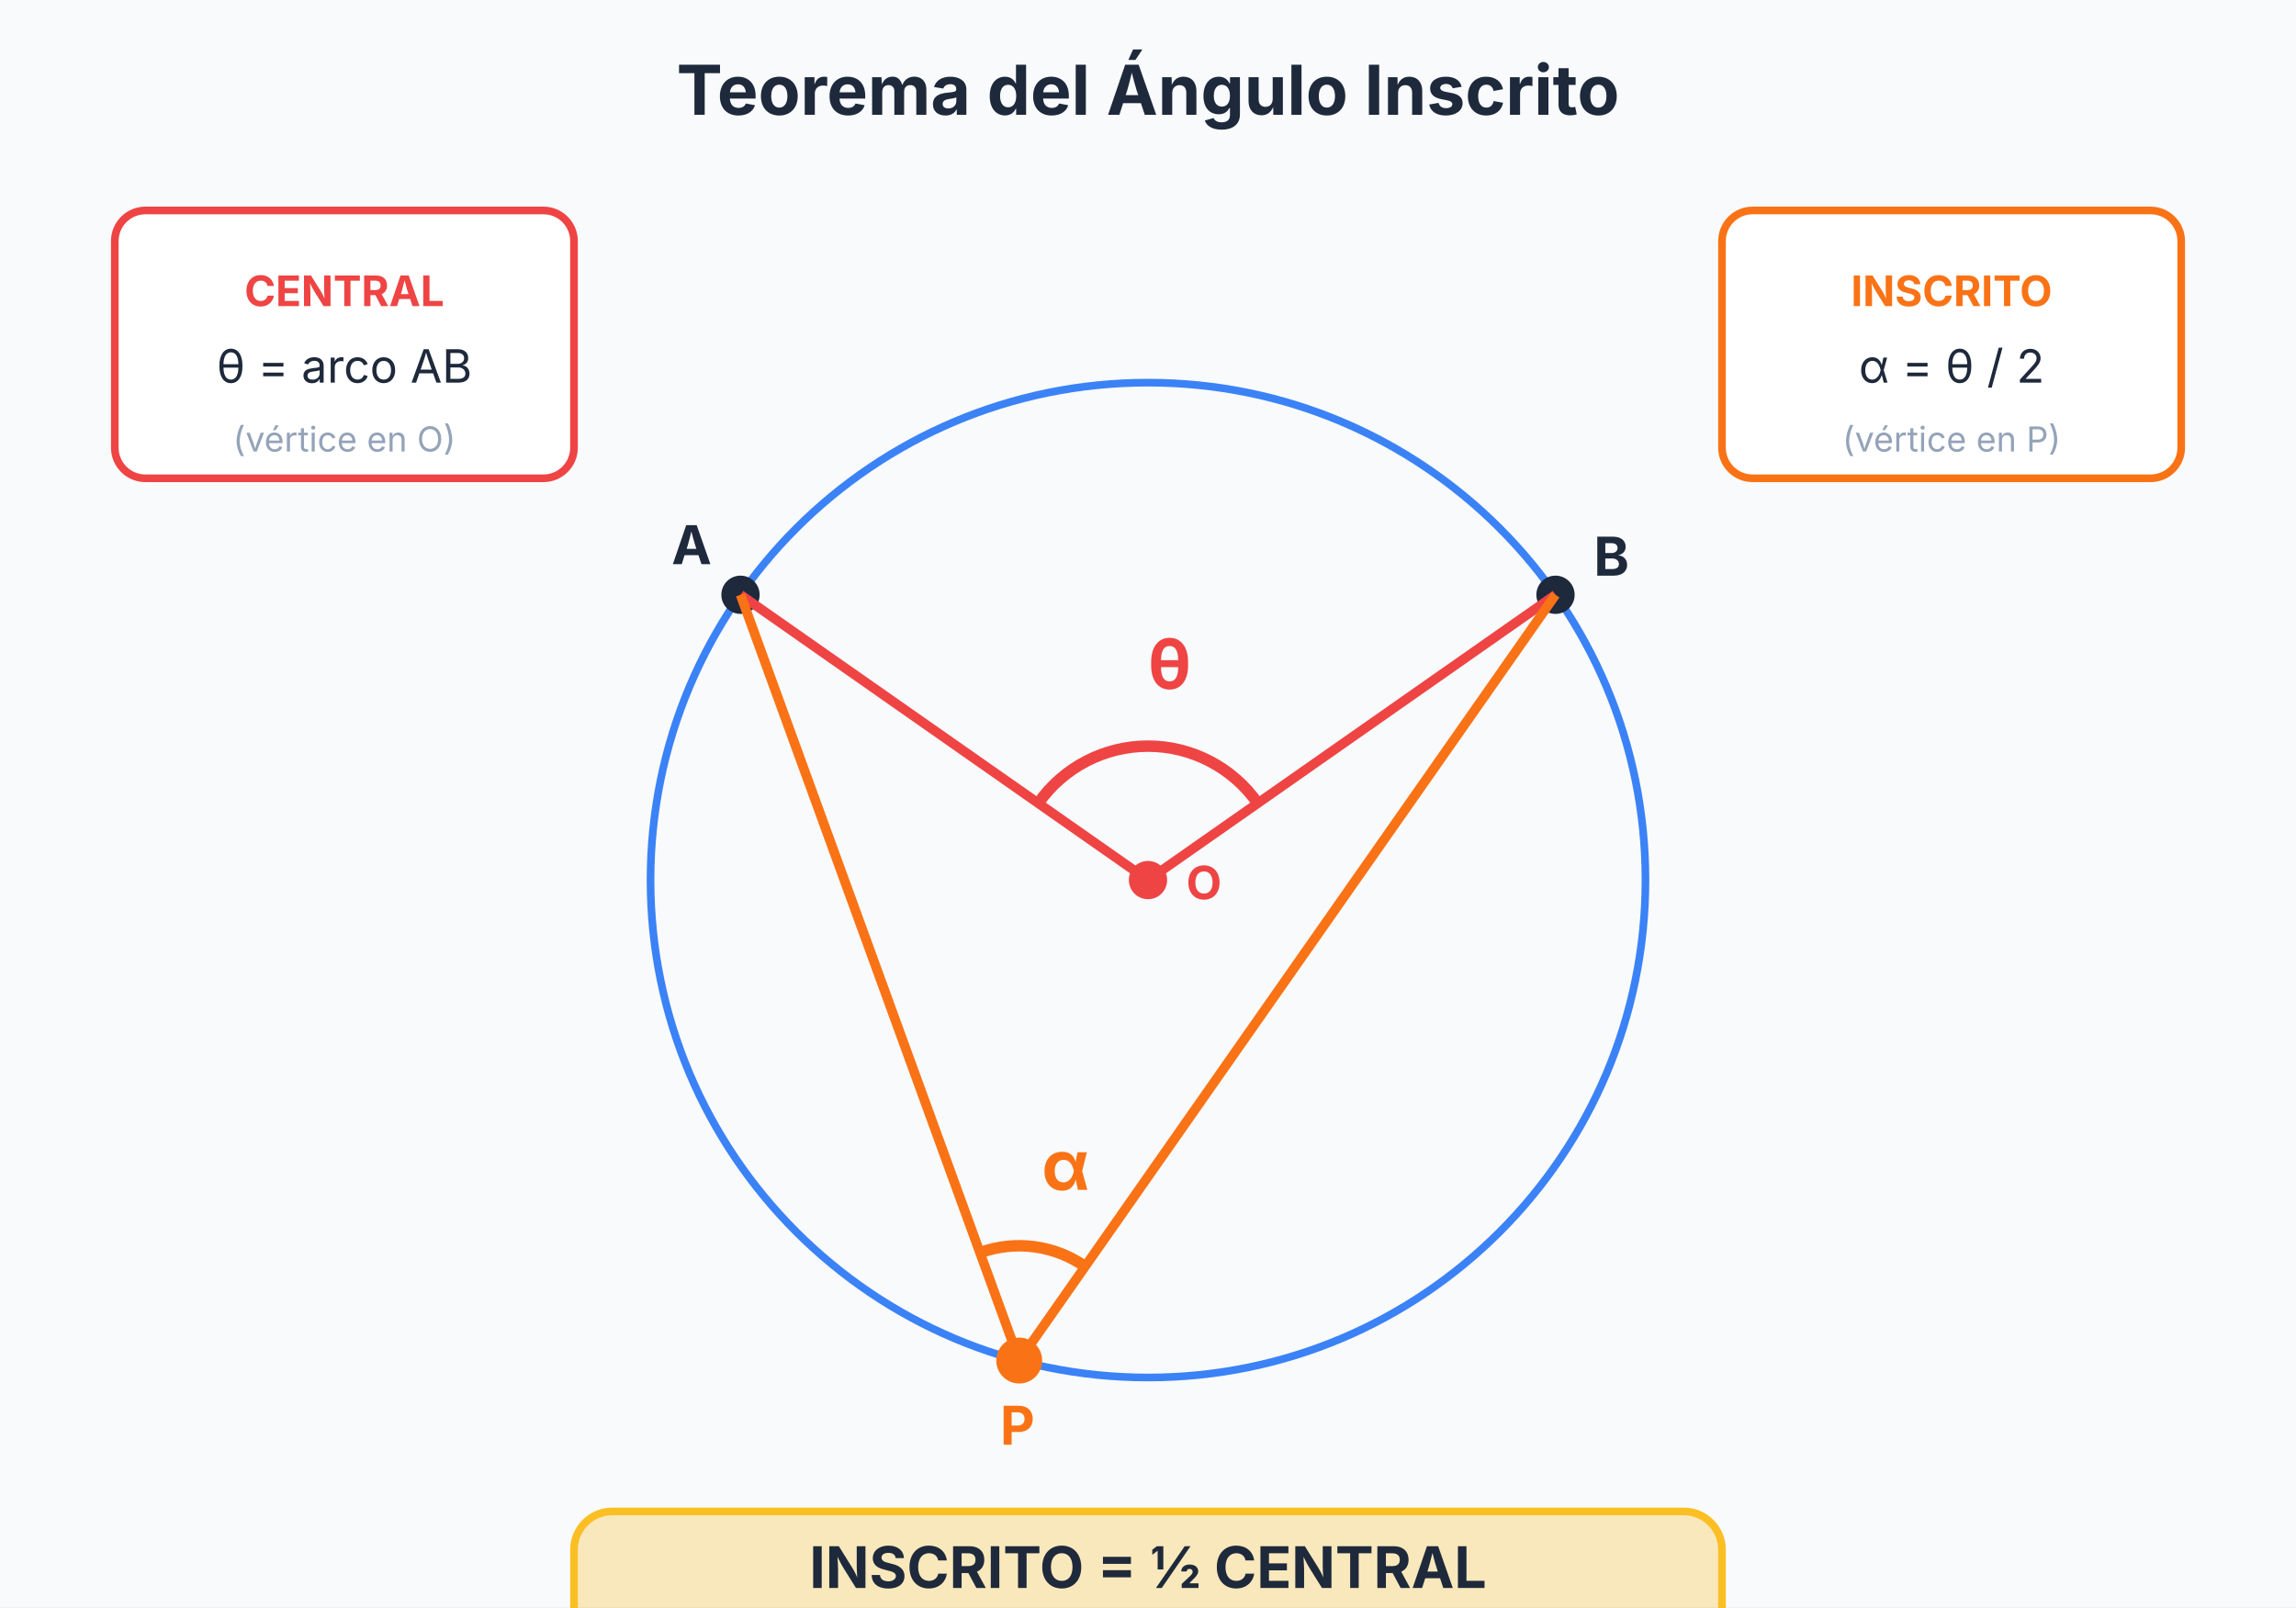
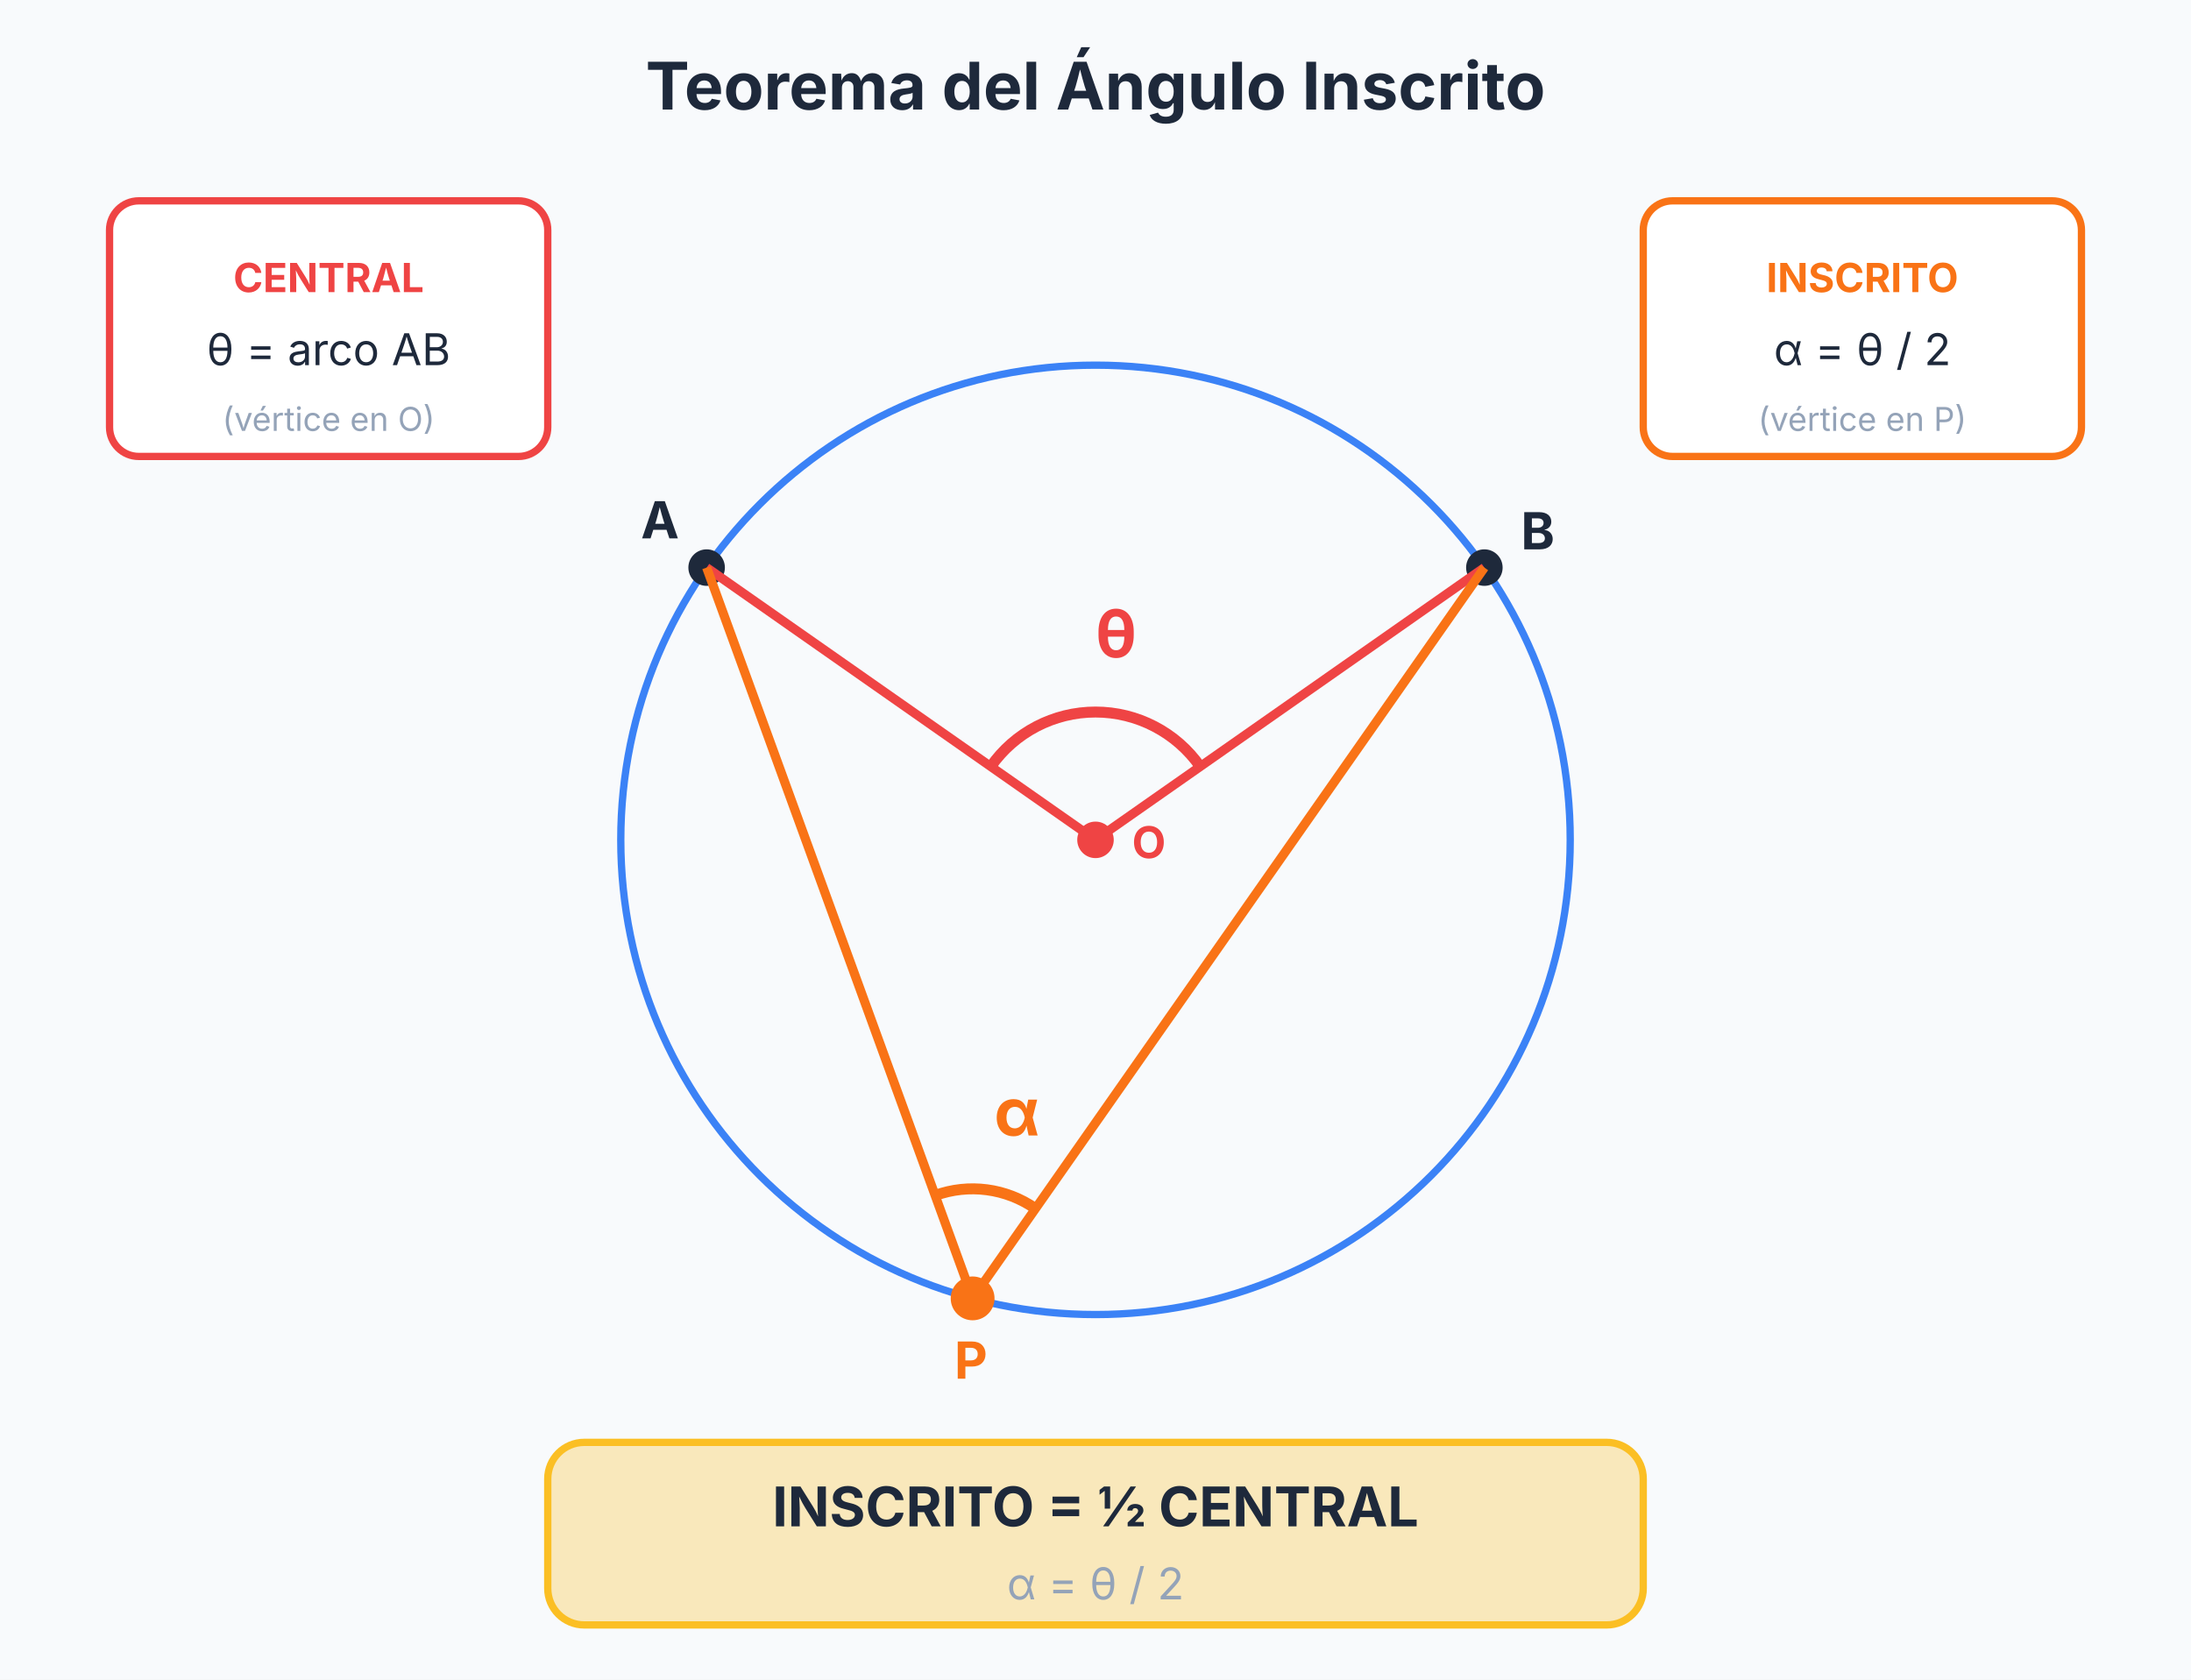
- <svg xmlns="http://www.w3.org/2000/svg" viewBox="0 0 600 420" style="font-family: 'Inter', 'Segoe UI', system-ui, sans-serif;">
-   <rect width="600" height="420" fill="#f8fafc" />
+ <svg xmlns="http://www.w3.org/2000/svg" viewBox="0 0 600 460" style="font-family: 'Inter', 'Segoe UI', system-ui, sans-serif;">
+   <rect width="600" height="460" fill="#f8fafc" />
  <text x="300.00" y="30.00" text-anchor="middle" font-size="18" font-weight="bold" fill="#1e293b">Teorema del Ángulo Inscrito</text>
  <circle cx="300" cy="230" r="130" fill="none" stroke="#3b82f6" stroke-width="2" />
  <circle cx="193.51" cy="155.44" r="5" fill="#1e293b" />
  <circle cx="406.49" cy="155.44" r="5" fill="#1e293b" />
  <text x="175.51" y="147.44" text-anchor="start" font-size="14" font-weight="bold" fill="#1e293b">A</text>
  <text x="416.49" y="150.44" text-anchor="start" font-size="14" font-weight="bold" fill="#1e293b">B</text>
  <line x1="300" y1="230" x2="193.51" y2="155.44" stroke="#ef4444" stroke-width="2.5" />
  <line x1="300" y1="230" x2="406.49" y2="155.44" stroke="#ef4444" stroke-width="2.5" />
  <line x1="266.35" y1="355.57" x2="193.51" y2="155.44" stroke="#f97316" stroke-width="2.5" />
  <line x1="266.35" y1="355.57" x2="406.49" y2="155.44" stroke="#f97316" stroke-width="2.5" />
  <circle cx="300" cy="230" r="5" fill="#ef4444" />
  <text x="310.00" y="235.00" text-anchor="start" font-size="12" font-weight="bold" fill="#ef4444">O</text>
  <path d="M 271.33 209.92 A 35 35 0 0 1 328.67 209.92" fill="none" stroke="#ef4444" stroke-width="3" />
  <text x="300.00" y="180.00" text-anchor="start" font-size="18" font-weight="bold" fill="#ef4444">θ</text>
  <path d="M 256.09 327.38 A 30 30 0 0 1 283.56 331.00" fill="none" stroke="#f97316" stroke-width="3" />
  <text x="272.23" y="310.96" text-anchor="start" font-size="18" font-weight="bold" fill="#f97316">α</text>
  <circle cx="266.35" cy="355.57" r="6" fill="#f97316" />
  <text x="261.35" y="377.57" text-anchor="start" font-size="14" font-weight="bold" fill="#f97316">P</text>
  <rect x="30" y="55" width="120" height="70" rx="8" fill="white" stroke="#ef4444" stroke-width="2" />
  <text x="90.00" y="80.00" text-anchor="middle" font-size="11" font-weight="bold" fill="#ef4444">CENTRAL</text>
  <text x="90.00" y="100.00" text-anchor="middle" font-size="12" font-weight="normal" fill="#1e293b">θ = arco AB</text>
  <text x="90.00" y="118.00" text-anchor="middle" font-size="9" font-weight="normal" fill="#94a3b8">(vértice en O)</text>
  <rect x="450" y="55" width="120" height="70" rx="8" fill="white" stroke="#f97316" stroke-width="2" />
  <text x="510.00" y="80.00" text-anchor="middle" font-size="11" font-weight="bold" fill="#f97316">INSCRITO</text>
  <text x="510.00" y="100.00" text-anchor="middle" font-size="12" font-weight="normal" fill="#1e293b">α = θ / 2</text>
  <text x="510.00" y="118.00" text-anchor="middle" font-size="9" font-weight="normal" fill="#94a3b8">(vértice en P)</text>
-   <rect x="150" y="395" width="300" height="45" rx="10" fill="#fbbf24" fill-opacity="0.3" stroke="#fbbf24" stroke-width="2" />
-   <text x="300.00" y="415.00" text-anchor="middle" font-size="15" font-weight="bold" fill="#1e293b">INSCRITO = ½ CENTRAL</text>
-   <text x="300.00" y="432.00" text-anchor="middle" font-size="12" font-weight="normal" fill="#94a3b8">α = θ / 2</text>
+   <rect x="150" y="395" width="300" height="50" rx="10" fill="#fbbf24" fill-opacity="0.3" stroke="#fbbf24" stroke-width="2" />
+   <text x="300.00" y="418.00" text-anchor="middle" font-size="15" font-weight="bold" fill="#1e293b">INSCRITO = ½ CENTRAL</text>
+   <text x="300.00" y="438.00" text-anchor="middle" font-size="12" font-weight="normal" fill="#94a3b8">α = θ / 2</text>
</svg>
